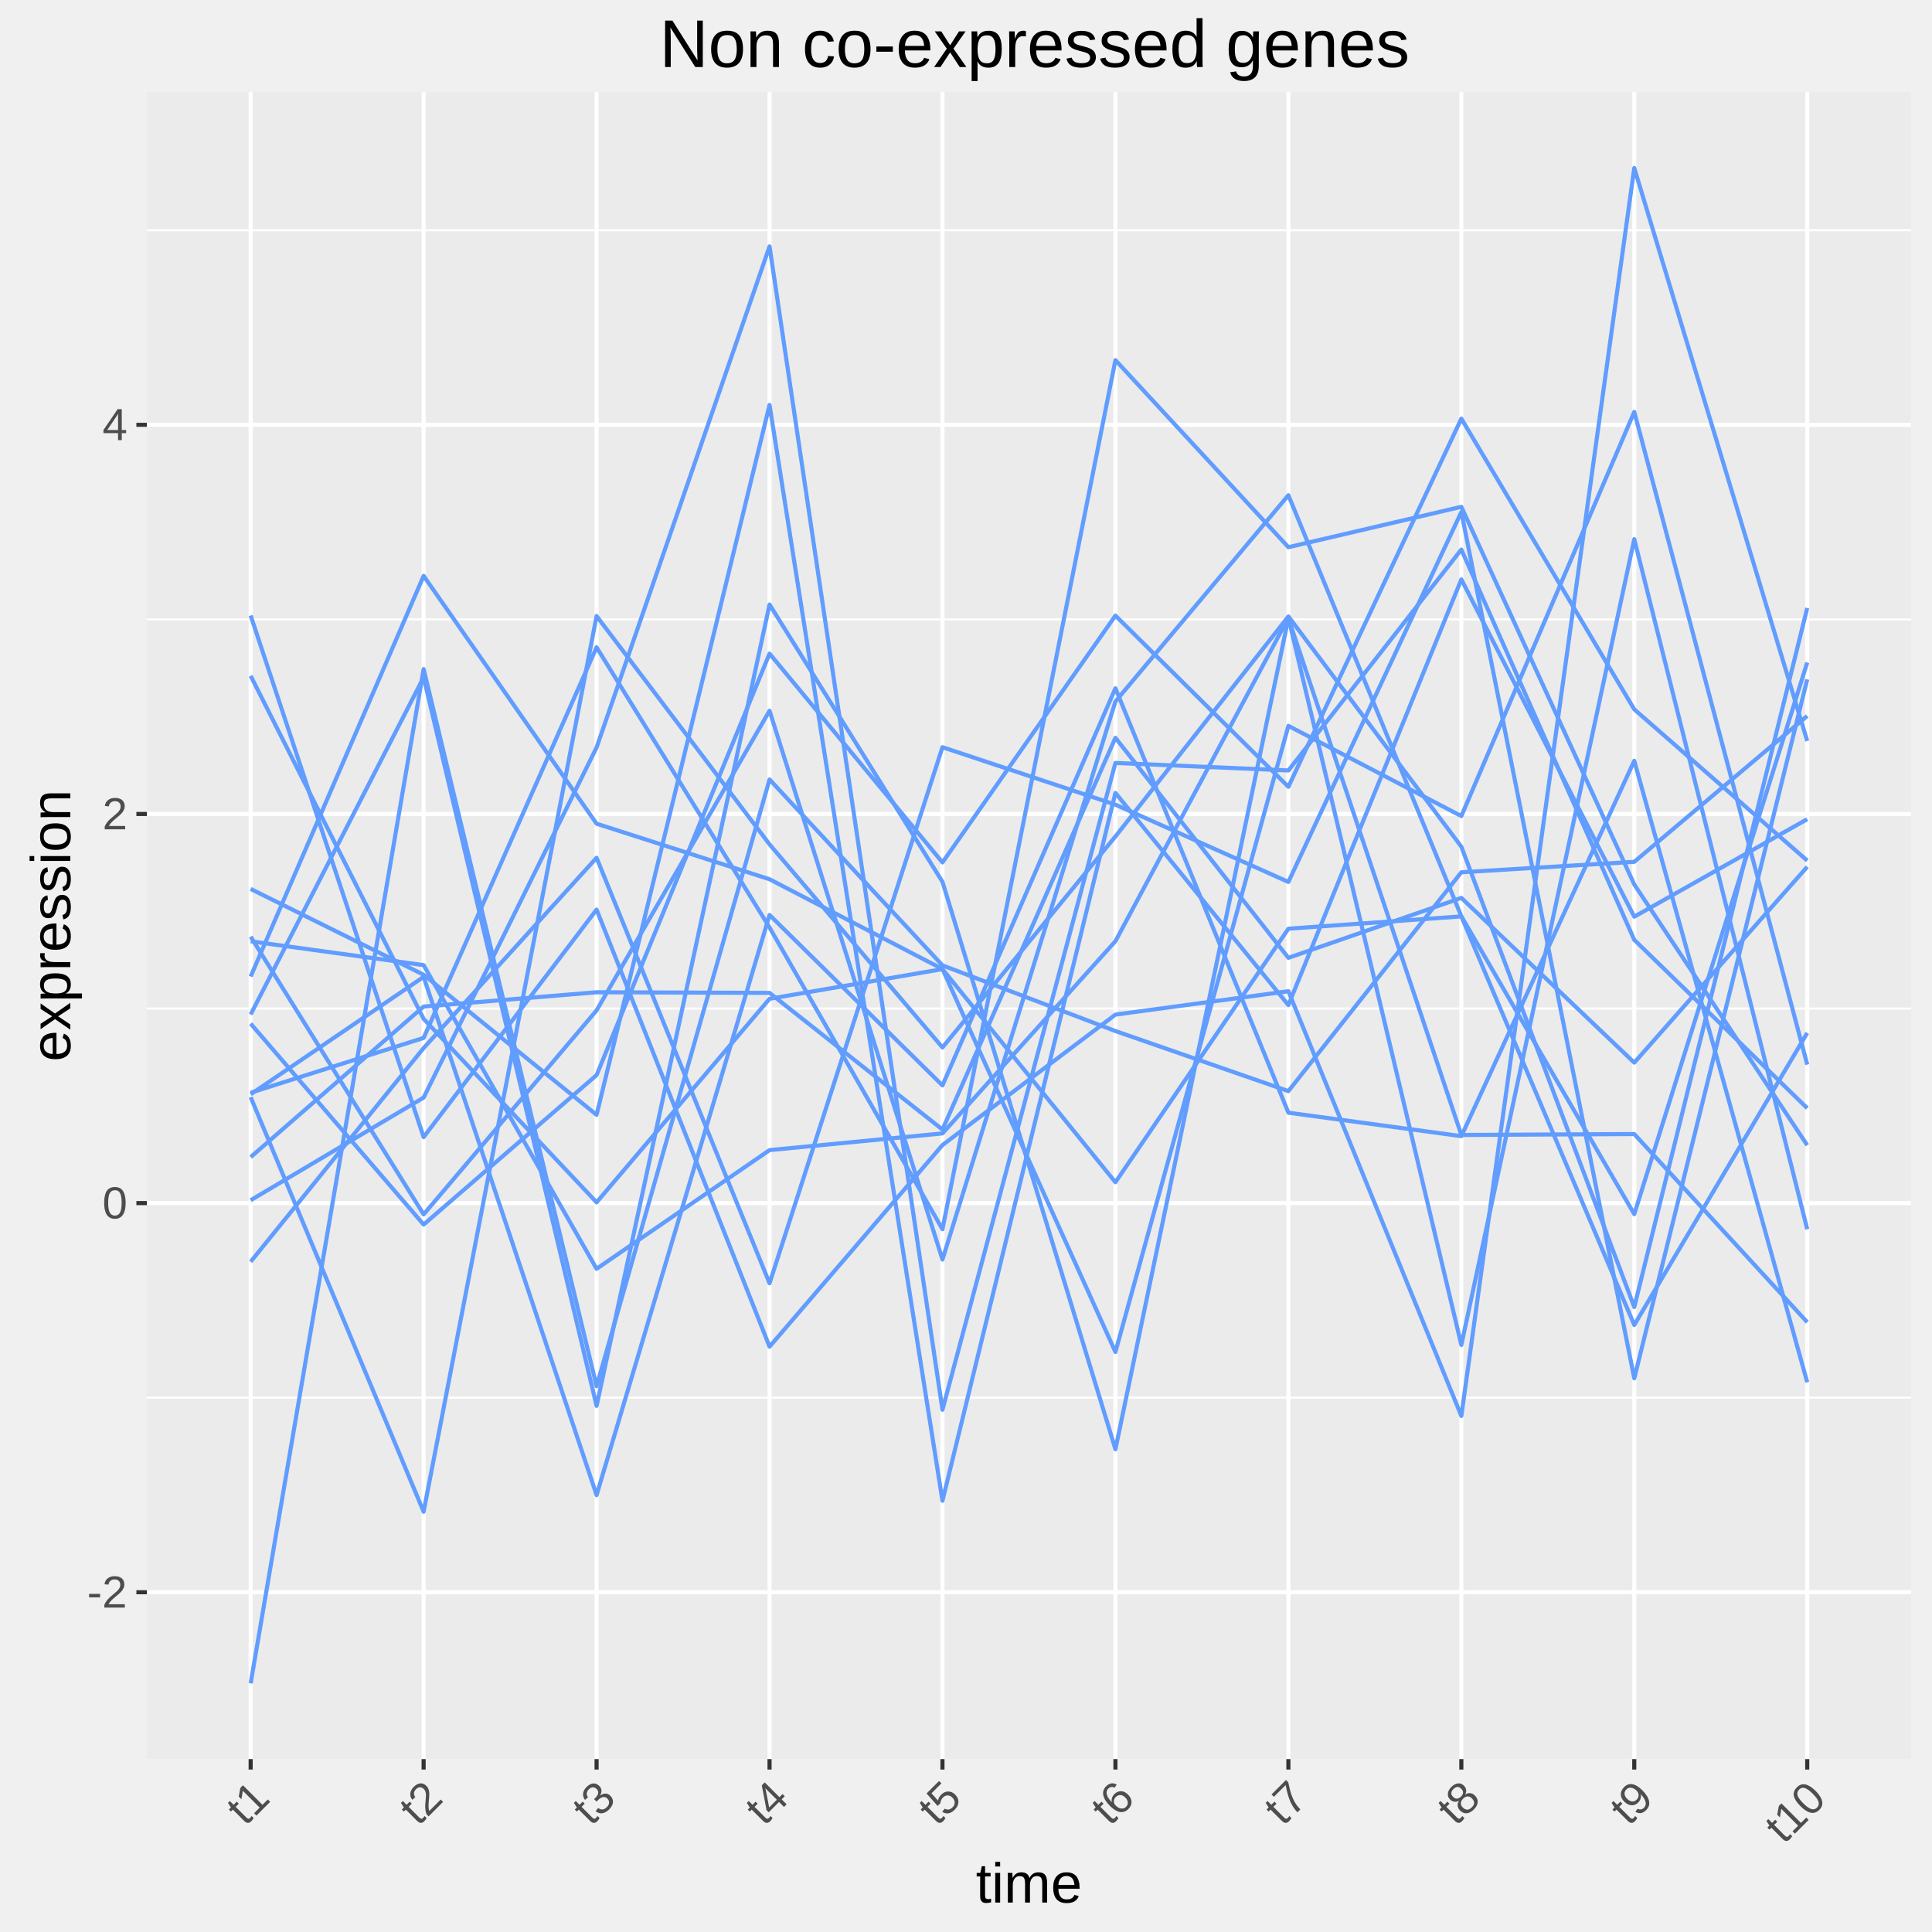
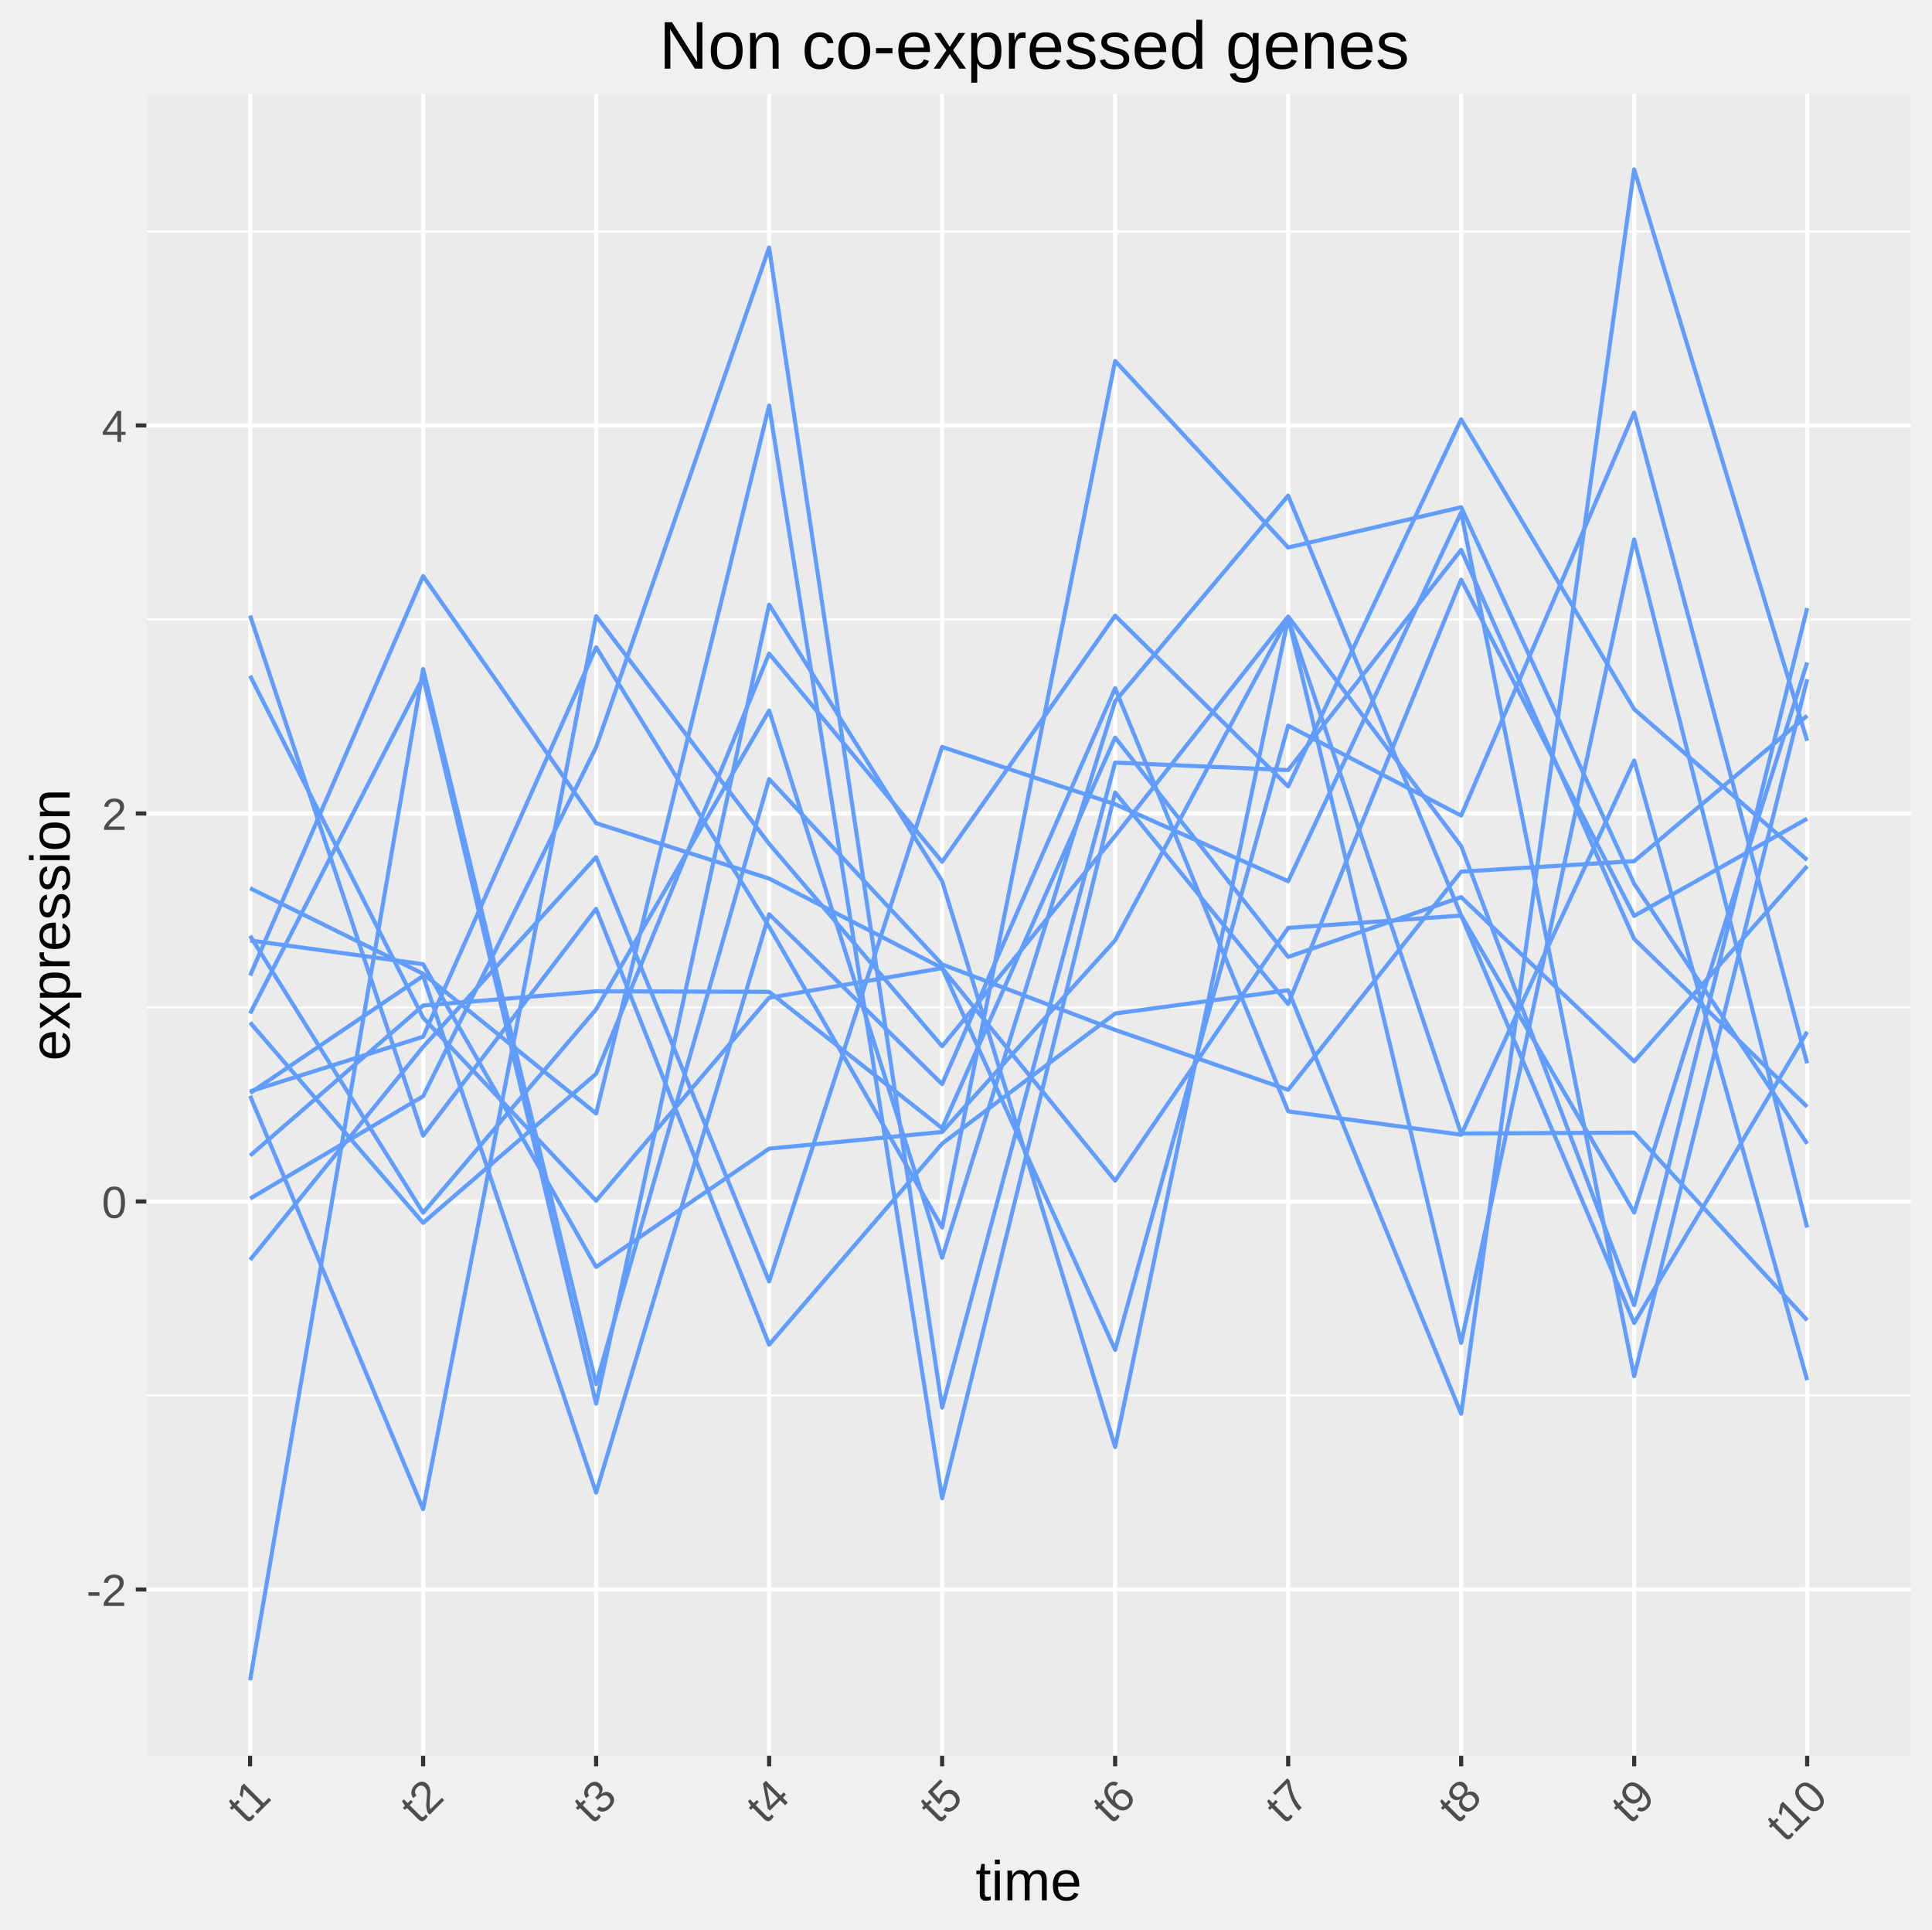
- <svg xmlns="http://www.w3.org/2000/svg" viewBox="0 0 504.00 504.00">
+ <svg xmlns="http://www.w3.org/2000/svg" viewBox="0 0 503.92 503.25">
  <defs>
    <style type="text/css">
    line, polyline, path, rect, circle {
      fill: none;
      stroke: #000000;
      stroke-linecap: round;
      stroke-linejoin: round;
      stroke-miterlimit: 10.00;
    }
  </style>
  </defs>
  <rect width="100%" height="100%" style="stroke: none; fill: none;" />
  <defs>
    <clipPath id="cp1">
-       <rect x="38.32" y="24.05" width="460.20" height="434.84" />
+       <rect x="38.16" y="24.47" width="460.28" height="433.42" />
    </clipPath>
  </defs>
-   <rect x="38.32" y="24.05" width="460.20" height="434.84" style="stroke-width: 1.07; stroke: none; fill: #EBEBEB;" clip-path="url(#cp1)" />
-   <polyline points="38.32,364.61 498.52,364.61 " style="stroke-width: 0.53; stroke: #FFFFFF; stroke-linecap: butt;" clip-path="url(#cp1)" />
-   <polyline points="38.32,263.10 498.52,263.10 " style="stroke-width: 0.53; stroke: #FFFFFF; stroke-linecap: butt;" clip-path="url(#cp1)" />
-   <polyline points="38.32,161.58 498.52,161.58 " style="stroke-width: 0.53; stroke: #FFFFFF; stroke-linecap: butt;" clip-path="url(#cp1)" />
-   <polyline points="38.32,60.06 498.52,60.06 " style="stroke-width: 0.53; stroke: #FFFFFF; stroke-linecap: butt;" clip-path="url(#cp1)" />
-   <polyline points="38.32,415.37 498.52,415.37 " style="stroke-width: 1.07; stroke: #FFFFFF; stroke-linecap: butt;" clip-path="url(#cp1)" />
-   <polyline points="38.32,313.85 498.52,313.85 " style="stroke-width: 1.07; stroke: #FFFFFF; stroke-linecap: butt;" clip-path="url(#cp1)" />
-   <polyline points="38.32,212.34 498.52,212.34 " style="stroke-width: 1.07; stroke: #FFFFFF; stroke-linecap: butt;" clip-path="url(#cp1)" />
-   <polyline points="38.32,110.82 498.52,110.82 " style="stroke-width: 1.07; stroke: #FFFFFF; stroke-linecap: butt;" clip-path="url(#cp1)" />
-   <polyline points="65.39,458.89 65.39,24.05 " style="stroke-width: 1.07; stroke: #FFFFFF; stroke-linecap: butt;" clip-path="url(#cp1)" />
-   <polyline points="110.51,458.89 110.51,24.05 " style="stroke-width: 1.07; stroke: #FFFFFF; stroke-linecap: butt;" clip-path="url(#cp1)" />
-   <polyline points="155.63,458.89 155.63,24.05 " style="stroke-width: 1.07; stroke: #FFFFFF; stroke-linecap: butt;" clip-path="url(#cp1)" />
-   <polyline points="200.75,458.89 200.75,24.05 " style="stroke-width: 1.07; stroke: #FFFFFF; stroke-linecap: butt;" clip-path="url(#cp1)" />
-   <polyline points="245.86,458.89 245.86,24.05 " style="stroke-width: 1.07; stroke: #FFFFFF; stroke-linecap: butt;" clip-path="url(#cp1)" />
-   <polyline points="290.98,458.89 290.98,24.05 " style="stroke-width: 1.07; stroke: #FFFFFF; stroke-linecap: butt;" clip-path="url(#cp1)" />
-   <polyline points="336.10,458.89 336.10,24.05 " style="stroke-width: 1.07; stroke: #FFFFFF; stroke-linecap: butt;" clip-path="url(#cp1)" />
-   <polyline points="381.22,458.89 381.22,24.05 " style="stroke-width: 1.07; stroke: #FFFFFF; stroke-linecap: butt;" clip-path="url(#cp1)" />
-   <polyline points="426.33,458.89 426.33,24.05 " style="stroke-width: 1.07; stroke: #FFFFFF; stroke-linecap: butt;" clip-path="url(#cp1)" />
-   <polyline points="471.45,458.89 471.45,24.05 " style="stroke-width: 1.07; stroke: #FFFFFF; stroke-linecap: butt;" clip-path="url(#cp1)" />
-   <polyline points="65.39,176.30 110.51,265.79 155.63,313.65 200.75,260.55 245.86,252.81 290.98,308.41 336.10,242.27 381.22,239.06 426.33,345.65 471.45,269.46 " style="stroke-width: 1.07; stroke: #619CFF; stroke-linecap: butt;" clip-path="url(#cp1)" />
-   <polyline points="65.39,285.05 110.51,270.76 155.63,168.86 200.75,241.96 245.86,320.66 290.98,93.95 336.10,142.75 381.22,132.21 426.33,230.73 471.45,298.75 " style="stroke-width: 1.07; stroke: #619CFF; stroke-linecap: butt;" clip-path="url(#cp1)" />
-   <polyline points="65.39,439.13 110.51,174.54 155.63,361.64 200.75,203.34 245.86,251.84 290.98,268.97 336.10,284.64 381.22,227.55 426.33,224.82 471.45,186.76 " style="stroke-width: 1.07; stroke: #619CFF; stroke-linecap: butt;" clip-path="url(#cp1)" />
-   <polyline points="65.39,231.90 110.51,254.28 155.63,290.83 200.75,105.64 245.86,391.50 290.98,206.85 336.10,262.20 381.22,151.15 426.33,239.14 471.45,213.70 " style="stroke-width: 1.07; stroke: #619CFF; stroke-linecap: butt;" clip-path="url(#cp1)" />
-   <polyline points="65.39,286.21 110.51,394.36 155.63,160.71 200.75,220.27 245.86,273.25 290.98,218.21 336.10,160.81 381.22,220.87 426.33,340.98 471.45,158.61 " style="stroke-width: 1.07; stroke: #619CFF; stroke-linecap: butt;" clip-path="url(#cp1)" />
-   <polyline points="65.39,264.64 110.51,176.69 155.63,366.75 200.75,157.70 245.86,230.04 290.98,378.08 336.10,161.29 381.22,296.08 426.33,295.84 471.45,344.92 " style="stroke-width: 1.07; stroke: #619CFF; stroke-linecap: butt;" clip-path="url(#cp1)" />
-   <polyline points="65.39,160.57 110.51,296.64 155.63,237.29 200.75,351.31 245.86,298.71 290.98,264.68 336.10,258.58 381.22,369.39 426.33,43.82 471.45,193.30 " style="stroke-width: 1.07; stroke: #619CFF; stroke-linecap: butt;" clip-path="url(#cp1)" />
-   <polyline points="65.39,313.10 110.51,286.33 155.63,194.99 200.75,64.28 245.86,367.77 290.98,199.03 336.10,200.99 381.22,143.36 426.33,245.18 471.45,289.09 " style="stroke-width: 1.07; stroke: #619CFF; stroke-linecap: butt;" clip-path="url(#cp1)" />
-   <polyline points="65.39,267.04 110.51,319.45 155.63,280.46 200.75,170.51 245.86,224.98 290.98,160.59 336.10,205.25 381.22,109.21 426.33,185.05 471.45,224.50 " style="stroke-width: 1.07; stroke: #619CFF; stroke-linecap: butt;" clip-path="url(#cp1)" />
-   <polyline points="65.39,254.74 110.51,150.23 155.63,214.88 200.75,229.37 245.86,252.79 290.98,352.69 336.10,189.36 381.22,212.89 426.33,107.45 471.45,277.71 " style="stroke-width: 1.07; stroke: #619CFF; stroke-linecap: butt;" clip-path="url(#cp1)" />
-   <polyline points="65.39,329.15 110.51,273.40 155.63,223.77 200.75,334.77 245.86,194.92 290.98,209.91 336.10,230.07 381.22,133.57 426.33,359.56 471.45,177.23 " style="stroke-width: 1.07; stroke: #619CFF; stroke-linecap: butt;" clip-path="url(#cp1)" />
-   <polyline points="65.39,244.34 110.51,316.80 155.63,263.58 200.75,185.41 245.86,328.58 290.98,182.98 336.10,129.19 381.22,239.03 426.33,316.74 471.45,172.83 " style="stroke-width: 1.07; stroke: #619CFF; stroke-linecap: butt;" clip-path="url(#cp1)" />
-   <polyline points="65.39,285.47 110.51,254.84 155.63,390.03 200.75,238.69 245.86,283.15 290.98,179.55 336.10,290.27 381.22,296.39 426.33,198.47 471.45,360.60 " style="stroke-width: 1.07; stroke: #619CFF; stroke-linecap: butt;" clip-path="url(#cp1)" />
-   <polyline points="65.39,301.85 110.51,262.58 155.63,258.85 200.75,259.01 245.86,294.67 290.98,192.47 336.10,249.87 381.22,234.23 426.33,277.21 471.45,226.12 " style="stroke-width: 1.07; stroke: #619CFF; stroke-linecap: butt;" clip-path="url(#cp1)" />
-   <polyline points="65.39,245.56 110.51,251.77 155.63,330.99 200.75,300.03 245.86,295.67 290.98,245.53 336.10,161.16 381.22,350.86 426.33,140.64 471.45,320.67 " style="stroke-width: 1.07; stroke: #619CFF; stroke-linecap: butt;" clip-path="url(#cp1)" />
+   <rect x="38.16" y="24.47" width="460.28" height="433.42" style="stroke-width: 1.07; stroke: none; fill: #EBEBEB;" clip-path="url(#cp1)" />
+   <polyline points="38.16,363.92 498.44,363.92 " style="stroke-width: 0.53; stroke: #FFFFFF; stroke-linecap: butt;" clip-path="url(#cp1)" />
+   <polyline points="38.16,262.73 498.44,262.73 " style="stroke-width: 0.53; stroke: #FFFFFF; stroke-linecap: butt;" clip-path="url(#cp1)" />
+   <polyline points="38.16,161.55 498.44,161.55 " style="stroke-width: 0.53; stroke: #FFFFFF; stroke-linecap: butt;" clip-path="url(#cp1)" />
+   <polyline points="38.16,60.36 498.44,60.36 " style="stroke-width: 0.53; stroke: #FFFFFF; stroke-linecap: butt;" clip-path="url(#cp1)" />
+   <polyline points="38.16,414.51 498.44,414.51 " style="stroke-width: 1.07; stroke: #FFFFFF; stroke-linecap: butt;" clip-path="url(#cp1)" />
+   <polyline points="38.16,313.33 498.44,313.33 " style="stroke-width: 1.07; stroke: #FFFFFF; stroke-linecap: butt;" clip-path="url(#cp1)" />
+   <polyline points="38.16,212.14 498.44,212.14 " style="stroke-width: 1.07; stroke: #FFFFFF; stroke-linecap: butt;" clip-path="url(#cp1)" />
+   <polyline points="38.16,110.95 498.44,110.95 " style="stroke-width: 1.07; stroke: #FFFFFF; stroke-linecap: butt;" clip-path="url(#cp1)" />
+   <polyline points="65.23,457.90 65.23,24.47 " style="stroke-width: 1.07; stroke: #FFFFFF; stroke-linecap: butt;" clip-path="url(#cp1)" />
+   <polyline points="110.36,457.90 110.36,24.47 " style="stroke-width: 1.07; stroke: #FFFFFF; stroke-linecap: butt;" clip-path="url(#cp1)" />
+   <polyline points="155.48,457.90 155.48,24.47 " style="stroke-width: 1.07; stroke: #FFFFFF; stroke-linecap: butt;" clip-path="url(#cp1)" />
+   <polyline points="200.61,457.90 200.61,24.47 " style="stroke-width: 1.07; stroke: #FFFFFF; stroke-linecap: butt;" clip-path="url(#cp1)" />
+   <polyline points="245.73,457.90 245.73,24.47 " style="stroke-width: 1.07; stroke: #FFFFFF; stroke-linecap: butt;" clip-path="url(#cp1)" />
+   <polyline points="290.86,457.90 290.86,24.47 " style="stroke-width: 1.07; stroke: #FFFFFF; stroke-linecap: butt;" clip-path="url(#cp1)" />
+   <polyline points="335.99,457.90 335.99,24.47 " style="stroke-width: 1.07; stroke: #FFFFFF; stroke-linecap: butt;" clip-path="url(#cp1)" />
+   <polyline points="381.11,457.90 381.11,24.47 " style="stroke-width: 1.07; stroke: #FFFFFF; stroke-linecap: butt;" clip-path="url(#cp1)" />
+   <polyline points="426.24,457.90 426.24,24.47 " style="stroke-width: 1.07; stroke: #FFFFFF; stroke-linecap: butt;" clip-path="url(#cp1)" />
+   <polyline points="471.36,457.90 471.36,24.47 " style="stroke-width: 1.07; stroke: #FFFFFF; stroke-linecap: butt;" clip-path="url(#cp1)" />
+   <polyline points="65.23,176.22 110.36,265.42 155.48,313.13 200.61,260.19 245.73,252.48 290.86,307.90 335.99,241.98 381.11,238.77 426.24,345.02 471.36,269.08 " style="stroke-width: 1.07; stroke: #619CFF; stroke-linecap: butt;" clip-path="url(#cp1)" />
+   <polyline points="65.23,284.62 110.36,270.37 155.48,168.81 200.61,241.67 245.73,320.11 290.86,94.14 335.99,142.78 381.11,132.28 426.24,230.48 471.36,298.27 " style="stroke-width: 1.07; stroke: #619CFF; stroke-linecap: butt;" clip-path="url(#cp1)" />
+   <polyline points="65.23,438.19 110.36,174.47 155.48,360.96 200.61,203.17 245.73,251.51 290.86,268.59 335.99,284.21 381.11,227.31 426.24,224.58 471.36,186.64 " style="stroke-width: 1.07; stroke: #619CFF; stroke-linecap: butt;" clip-path="url(#cp1)" />
+   <polyline points="65.23,231.64 110.36,253.94 155.48,290.38 200.61,105.79 245.73,390.72 290.86,206.67 335.99,261.84 381.11,151.15 426.24,238.86 471.36,213.50 " style="stroke-width: 1.07; stroke: #619CFF; stroke-linecap: butt;" clip-path="url(#cp1)" />
+   <polyline points="65.23,285.77 110.36,393.57 155.48,160.68 200.61,220.05 245.73,272.85 290.86,217.99 335.99,160.78 381.11,220.65 426.24,340.37 471.36,158.59 " style="stroke-width: 1.07; stroke: #619CFF; stroke-linecap: butt;" clip-path="url(#cp1)" />
+   <polyline points="65.23,264.28 110.36,176.61 155.48,366.05 200.61,157.68 245.73,229.78 290.86,377.35 335.99,161.26 381.11,295.61 426.24,295.37 471.36,344.29 " style="stroke-width: 1.07; stroke: #619CFF; stroke-linecap: butt;" clip-path="url(#cp1)" />
+   <polyline points="65.23,160.54 110.36,296.17 155.48,237.01 200.61,350.67 245.73,298.23 290.86,264.31 335.99,258.23 381.11,368.69 426.24,44.17 471.36,193.16 " style="stroke-width: 1.07; stroke: #619CFF; stroke-linecap: butt;" clip-path="url(#cp1)" />
+   <polyline points="65.23,312.57 110.36,285.89 155.48,194.85 200.61,64.57 245.73,367.07 290.86,198.88 335.99,200.83 381.11,143.39 426.24,244.88 471.36,288.64 " style="stroke-width: 1.07; stroke: #619CFF; stroke-linecap: butt;" clip-path="url(#cp1)" />
+   <polyline points="65.23,266.66 110.36,318.90 155.48,280.05 200.61,170.45 245.73,224.74 290.86,160.56 335.99,205.08 381.11,109.35 426.24,184.94 471.36,224.27 " style="stroke-width: 1.07; stroke: #619CFF; stroke-linecap: butt;" clip-path="url(#cp1)" />
+   <polyline points="65.23,254.40 110.36,150.23 155.48,214.67 200.61,229.12 245.73,252.46 290.86,352.03 335.99,189.24 381.11,212.70 426.24,107.59 471.36,277.30 " style="stroke-width: 1.07; stroke: #619CFF; stroke-linecap: butt;" clip-path="url(#cp1)" />
+   <polyline points="65.23,328.57 110.36,273.01 155.48,223.54 200.61,334.18 245.73,194.79 290.86,209.72 335.99,229.81 381.11,133.63 426.24,358.88 471.36,177.15 " style="stroke-width: 1.07; stroke: #619CFF; stroke-linecap: butt;" clip-path="url(#cp1)" />
+   <polyline points="65.23,244.04 110.36,316.26 155.48,263.22 200.61,185.30 245.73,328.00 290.86,182.88 335.99,129.26 381.11,238.75 426.24,316.20 471.36,172.76 " style="stroke-width: 1.07; stroke: #619CFF; stroke-linecap: butt;" clip-path="url(#cp1)" />
+   <polyline points="65.23,285.04 110.36,254.50 155.48,389.26 200.61,238.41 245.73,282.72 290.86,179.46 335.99,289.82 381.11,295.92 426.24,198.32 471.36,359.92 " style="stroke-width: 1.07; stroke: #619CFF; stroke-linecap: butt;" clip-path="url(#cp1)" />
+   <polyline points="65.23,301.37 110.36,262.22 155.48,258.51 200.61,258.66 245.73,294.21 290.86,192.34 335.99,249.55 381.11,233.96 426.24,276.80 471.36,225.88 " style="stroke-width: 1.07; stroke: #619CFF; stroke-linecap: butt;" clip-path="url(#cp1)" />
+   <polyline points="65.23,245.26 110.36,251.44 155.48,330.41 200.61,299.55 245.73,295.20 290.86,245.22 335.99,161.13 381.11,350.21 426.24,140.68 471.36,320.12 " style="stroke-width: 1.07; stroke: #619CFF; stroke-linecap: butt;" clip-path="url(#cp1)" />
  <defs>
    <clipPath id="cp2">
-       <rect x="0.00" y="0.00" width="504.00" height="504.00" />
+       <rect x="0.00" y="0.00" width="503.92" height="503.25" />
    </clipPath>
  </defs>
  <g clip-path="url(#cp2)">
-     <text x="22.72" y="419.37" style="font-size: 8.80pt; fill: #4D4D4D; font-family: Arial;">-2</text>
+     <text x="22.55" y="418.81" style="font-size: 8.80pt; fill: #4D4D4D; font-family: Arial;">-2</text>
  </g>
  <g clip-path="url(#cp2)">
-     <text x="26.72" y="317.85" style="font-size: 8.80pt; fill: #4D4D4D; font-family: Arial;">0</text>
+     <text x="26.55" y="317.62" style="font-size: 8.80pt; fill: #4D4D4D; font-family: Arial;">0</text>
  </g>
  <g clip-path="url(#cp2)">
-     <text x="26.72" y="216.34" style="font-size: 8.80pt; fill: #4D4D4D; font-family: Arial;">2</text>
+     <text x="26.55" y="216.43" style="font-size: 8.80pt; fill: #4D4D4D; font-family: Arial;">2</text>
  </g>
  <g clip-path="url(#cp2)">
-     <text x="26.72" y="114.82" style="font-size: 8.80pt; fill: #4D4D4D; font-family: Arial;">4</text>
+     <text x="26.55" y="115.25" style="font-size: 8.80pt; fill: #4D4D4D; font-family: Arial;">4</text>
  </g>
-   <polyline points="35.58,415.37 38.32,415.37 " style="stroke-width: 1.07; stroke: #333333; stroke-linecap: butt;" clip-path="url(#cp2)" />
-   <polyline points="35.58,313.85 38.32,313.85 " style="stroke-width: 1.07; stroke: #333333; stroke-linecap: butt;" clip-path="url(#cp2)" />
-   <polyline points="35.58,212.34 38.32,212.34 " style="stroke-width: 1.07; stroke: #333333; stroke-linecap: butt;" clip-path="url(#cp2)" />
-   <polyline points="35.58,110.82 38.32,110.82 " style="stroke-width: 1.07; stroke: #333333; stroke-linecap: butt;" clip-path="url(#cp2)" />
-   <polyline points="65.39,461.63 65.39,458.89 " style="stroke-width: 1.07; stroke: #333333; stroke-linecap: butt;" clip-path="url(#cp2)" />
-   <polyline points="110.51,461.63 110.51,458.89 " style="stroke-width: 1.07; stroke: #333333; stroke-linecap: butt;" clip-path="url(#cp2)" />
-   <polyline points="155.63,461.63 155.63,458.89 " style="stroke-width: 1.07; stroke: #333333; stroke-linecap: butt;" clip-path="url(#cp2)" />
-   <polyline points="200.75,461.63 200.75,458.89 " style="stroke-width: 1.07; stroke: #333333; stroke-linecap: butt;" clip-path="url(#cp2)" />
-   <polyline points="245.86,461.63 245.86,458.89 " style="stroke-width: 1.07; stroke: #333333; stroke-linecap: butt;" clip-path="url(#cp2)" />
-   <polyline points="290.98,461.63 290.98,458.89 " style="stroke-width: 1.07; stroke: #333333; stroke-linecap: butt;" clip-path="url(#cp2)" />
-   <polyline points="336.10,461.63 336.10,458.89 " style="stroke-width: 1.07; stroke: #333333; stroke-linecap: butt;" clip-path="url(#cp2)" />
-   <polyline points="381.22,461.63 381.22,458.89 " style="stroke-width: 1.07; stroke: #333333; stroke-linecap: butt;" clip-path="url(#cp2)" />
-   <polyline points="426.33,461.63 426.33,458.89 " style="stroke-width: 1.07; stroke: #333333; stroke-linecap: butt;" clip-path="url(#cp2)" />
-   <polyline points="471.45,461.63 471.45,458.89 " style="stroke-width: 1.07; stroke: #333333; stroke-linecap: butt;" clip-path="url(#cp2)" />
+   <polyline points="35.42,414.51 38.16,414.51 " style="stroke-width: 1.07; stroke: #333333; stroke-linecap: butt;" clip-path="url(#cp2)" />
+   <polyline points="35.42,313.33 38.16,313.33 " style="stroke-width: 1.07; stroke: #333333; stroke-linecap: butt;" clip-path="url(#cp2)" />
+   <polyline points="35.42,212.14 38.16,212.14 " style="stroke-width: 1.07; stroke: #333333; stroke-linecap: butt;" clip-path="url(#cp2)" />
+   <polyline points="35.42,110.95 38.16,110.95 " style="stroke-width: 1.07; stroke: #333333; stroke-linecap: butt;" clip-path="url(#cp2)" />
+   <polyline points="65.23,460.64 65.23,457.90 " style="stroke-width: 1.07; stroke: #333333; stroke-linecap: butt;" clip-path="url(#cp2)" />
+   <polyline points="110.36,460.64 110.36,457.90 " style="stroke-width: 1.07; stroke: #333333; stroke-linecap: butt;" clip-path="url(#cp2)" />
+   <polyline points="155.48,460.64 155.48,457.90 " style="stroke-width: 1.07; stroke: #333333; stroke-linecap: butt;" clip-path="url(#cp2)" />
+   <polyline points="200.61,460.64 200.61,457.90 " style="stroke-width: 1.07; stroke: #333333; stroke-linecap: butt;" clip-path="url(#cp2)" />
+   <polyline points="245.73,460.64 245.73,457.90 " style="stroke-width: 1.07; stroke: #333333; stroke-linecap: butt;" clip-path="url(#cp2)" />
+   <polyline points="290.86,460.64 290.86,457.90 " style="stroke-width: 1.07; stroke: #333333; stroke-linecap: butt;" clip-path="url(#cp2)" />
+   <polyline points="335.99,460.64 335.99,457.90 " style="stroke-width: 1.07; stroke: #333333; stroke-linecap: butt;" clip-path="url(#cp2)" />
+   <polyline points="381.11,460.64 381.11,457.90 " style="stroke-width: 1.07; stroke: #333333; stroke-linecap: butt;" clip-path="url(#cp2)" />
+   <polyline points="426.24,460.64 426.24,457.90 " style="stroke-width: 1.07; stroke: #333333; stroke-linecap: butt;" clip-path="url(#cp2)" />
+   <polyline points="471.36,460.64 471.36,457.90 " style="stroke-width: 1.07; stroke: #333333; stroke-linecap: butt;" clip-path="url(#cp2)" />
  <g clip-path="url(#cp2)">
-     <text transform="translate(63.97,476.56) rotate(-45)" style="font-size: 8.80pt; fill: #4D4D4D; font-family: Arial;">t1</text>
+     <text transform="translate(64.22,475.97) rotate(-45)" style="font-size: 8.80pt; fill: #4D4D4D; font-family: Arial;">t1</text>
  </g>
  <g clip-path="url(#cp2)">
-     <text transform="translate(109.09,476.56) rotate(-45)" style="font-size: 8.80pt; fill: #4D4D4D; font-family: Arial;">t2</text>
+     <text transform="translate(109.35,475.97) rotate(-45)" style="font-size: 8.80pt; fill: #4D4D4D; font-family: Arial;">t2</text>
  </g>
  <g clip-path="url(#cp2)">
-     <text transform="translate(154.21,476.56) rotate(-45)" style="font-size: 8.80pt; fill: #4D4D4D; font-family: Arial;">t3</text>
+     <text transform="translate(154.48,475.97) rotate(-45)" style="font-size: 8.80pt; fill: #4D4D4D; font-family: Arial;">t3</text>
  </g>
  <g clip-path="url(#cp2)">
-     <text transform="translate(199.33,476.56) rotate(-45)" style="font-size: 8.80pt; fill: #4D4D4D; font-family: Arial;">t4</text>
+     <text transform="translate(199.60,475.97) rotate(-45)" style="font-size: 8.80pt; fill: #4D4D4D; font-family: Arial;">t4</text>
  </g>
  <g clip-path="url(#cp2)">
-     <text transform="translate(244.44,476.56) rotate(-45)" style="font-size: 8.80pt; fill: #4D4D4D; font-family: Arial;">t5</text>
+     <text transform="translate(244.73,475.97) rotate(-45)" style="font-size: 8.80pt; fill: #4D4D4D; font-family: Arial;">t5</text>
  </g>
  <g clip-path="url(#cp2)">
-     <text transform="translate(289.56,476.56) rotate(-45)" style="font-size: 8.80pt; fill: #4D4D4D; font-family: Arial;">t6</text>
+     <text transform="translate(289.85,475.97) rotate(-45)" style="font-size: 8.80pt; fill: #4D4D4D; font-family: Arial;">t6</text>
  </g>
  <g clip-path="url(#cp2)">
-     <text transform="translate(334.68,476.56) rotate(-45)" style="font-size: 8.80pt; fill: #4D4D4D; font-family: Arial;">t7</text>
+     <text transform="translate(334.98,475.97) rotate(-45)" style="font-size: 8.80pt; fill: #4D4D4D; font-family: Arial;">t7</text>
  </g>
  <g clip-path="url(#cp2)">
-     <text transform="translate(379.80,476.56) rotate(-45)" style="font-size: 8.80pt; fill: #4D4D4D; font-family: Arial;">t8</text>
+     <text transform="translate(380.10,475.97) rotate(-45)" style="font-size: 8.80pt; fill: #4D4D4D; font-family: Arial;">t8</text>
  </g>
  <g clip-path="url(#cp2)">
-     <text transform="translate(424.91,476.56) rotate(-45)" style="font-size: 8.80pt; fill: #4D4D4D; font-family: Arial;">t9</text>
+     <text transform="translate(425.23,475.97) rotate(-45)" style="font-size: 8.80pt; fill: #4D4D4D; font-family: Arial;">t9</text>
  </g>
  <g clip-path="url(#cp2)">
-     <text transform="translate(465.31,481.28) rotate(-45)" style="font-size: 8.80pt; fill: #4D4D4D; font-family: Arial;">t10</text>
+     <text transform="translate(465.64,480.69) rotate(-45)" style="font-size: 8.80pt; fill: #4D4D4D; font-family: Arial;">t10</text>
  </g>
  <g clip-path="url(#cp2)">
-     <text x="254.57" y="496.33" style="font-size: 11.00pt; font-family: Arial;">time</text>
+     <text x="254.44" y="495.58" style="font-size: 11.00pt; font-family: Arial;">time</text>
  </g>
  <g clip-path="url(#cp2)">
-     <text transform="translate(18.34,276.94) rotate(-90)" style="font-size: 11.00pt; font-family: Arial;">expression</text>
+     <text transform="translate(18.17,276.65) rotate(-90)" style="font-size: 11.00pt; font-family: Arial;">expression</text>
  </g>
  <g clip-path="url(#cp2)">
-     <text x="172.07" y="17.48" style="font-size: 13.20pt; font-family: Arial;">Non co-expressed genes</text>
+     <text x="171.94" y="17.90" style="font-size: 13.20pt; font-family: Arial;">Non co-expressed genes</text>
  </g>
</svg>
